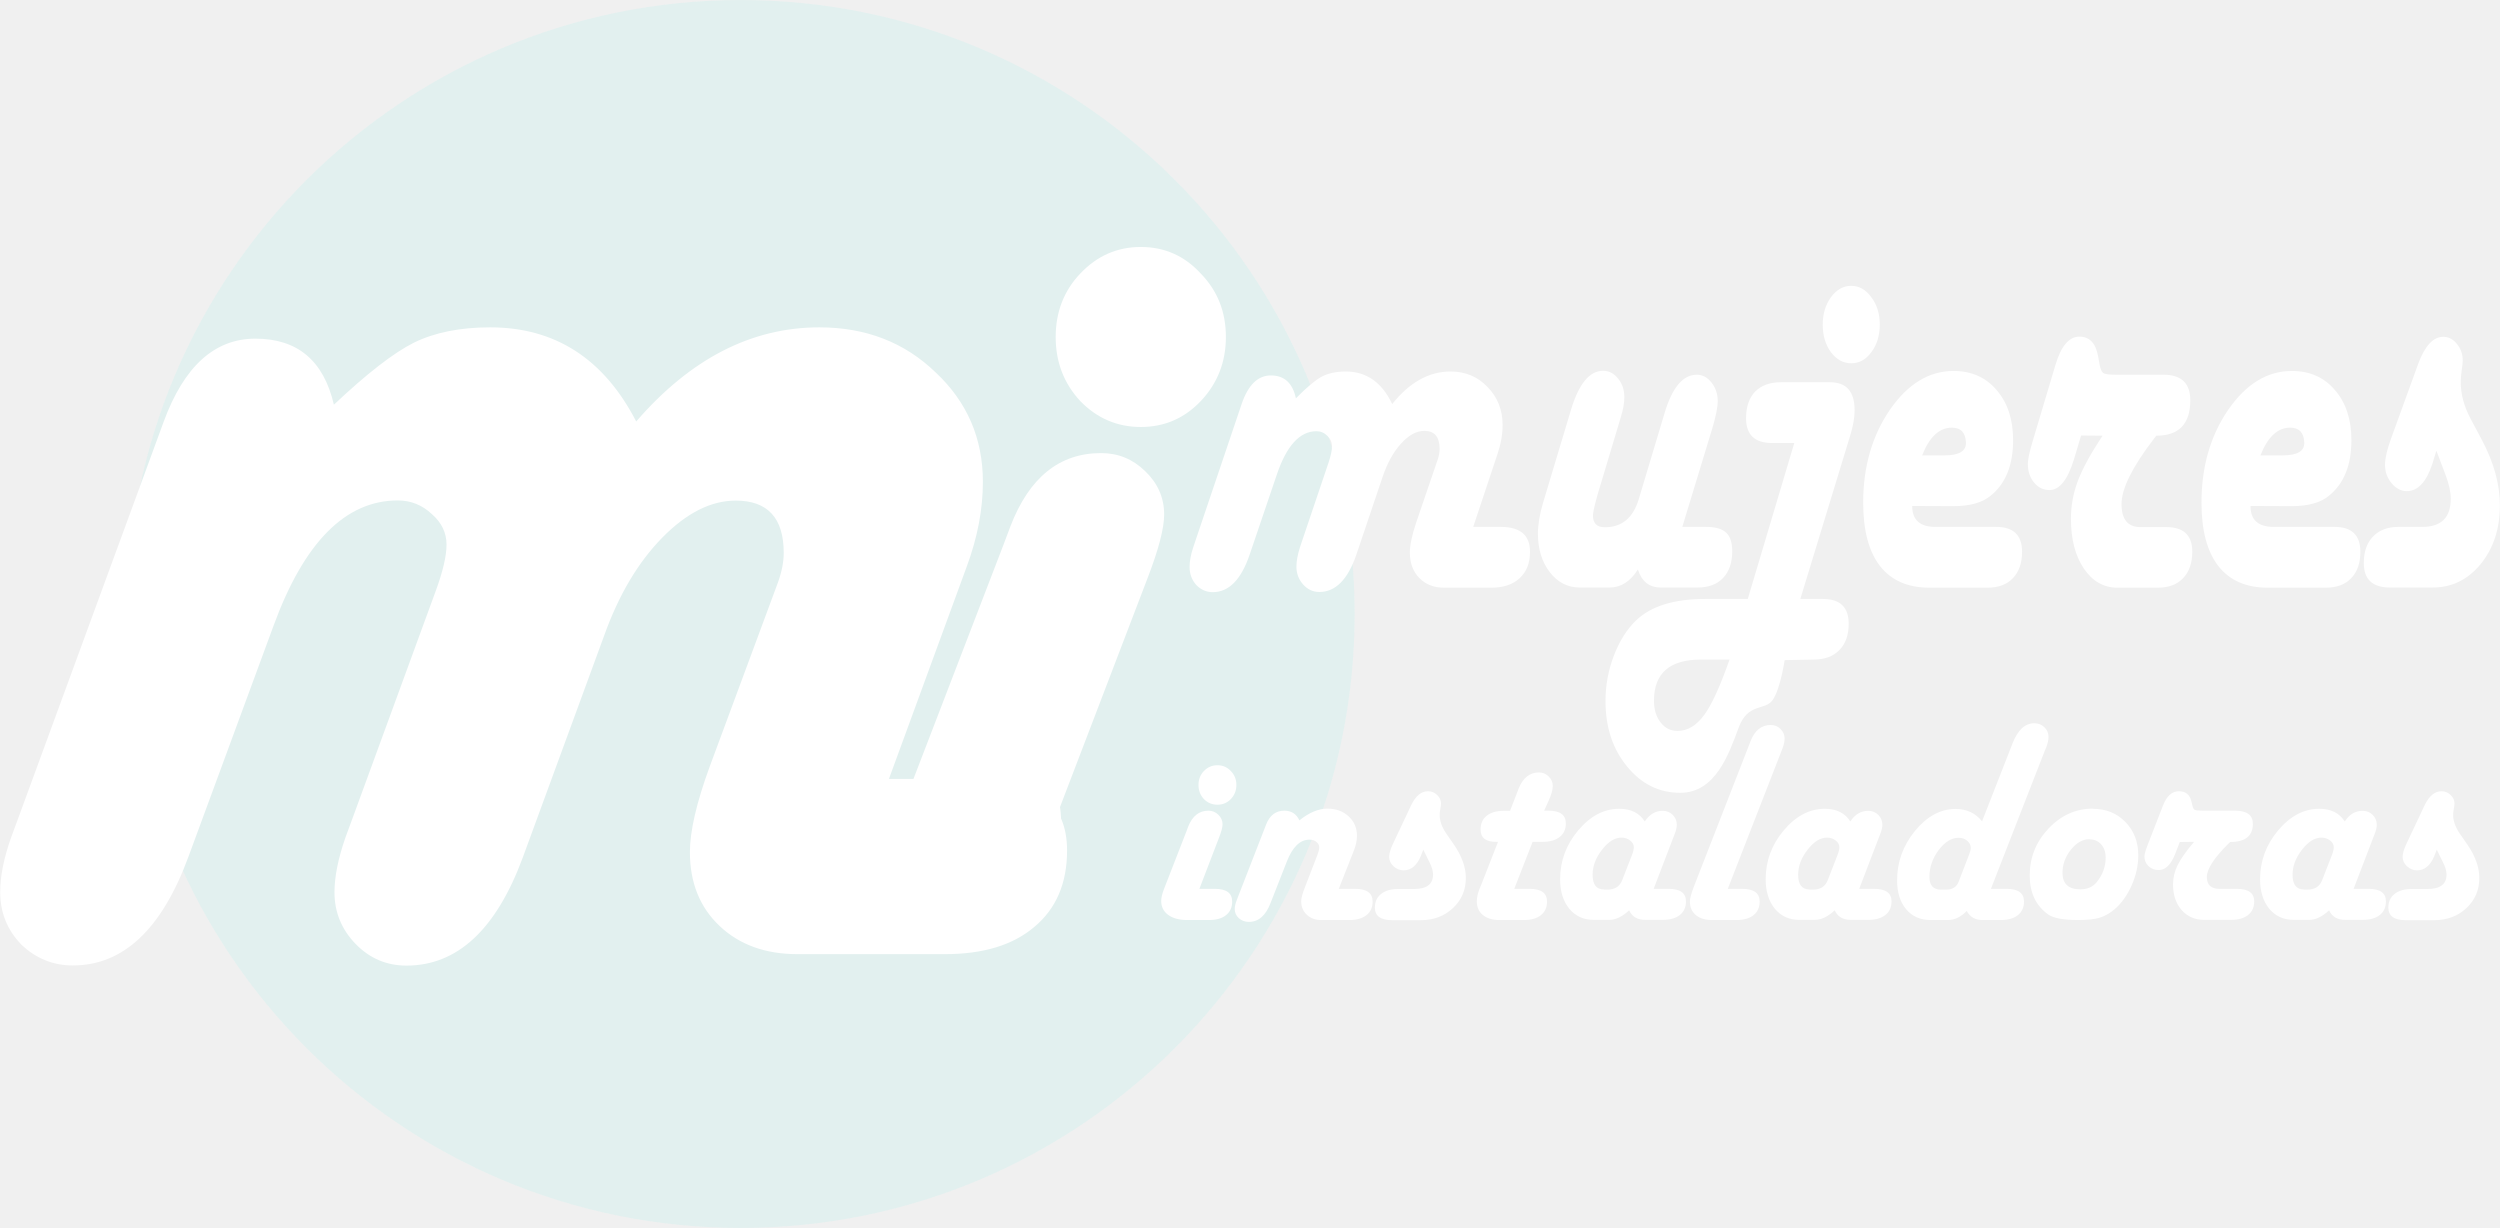
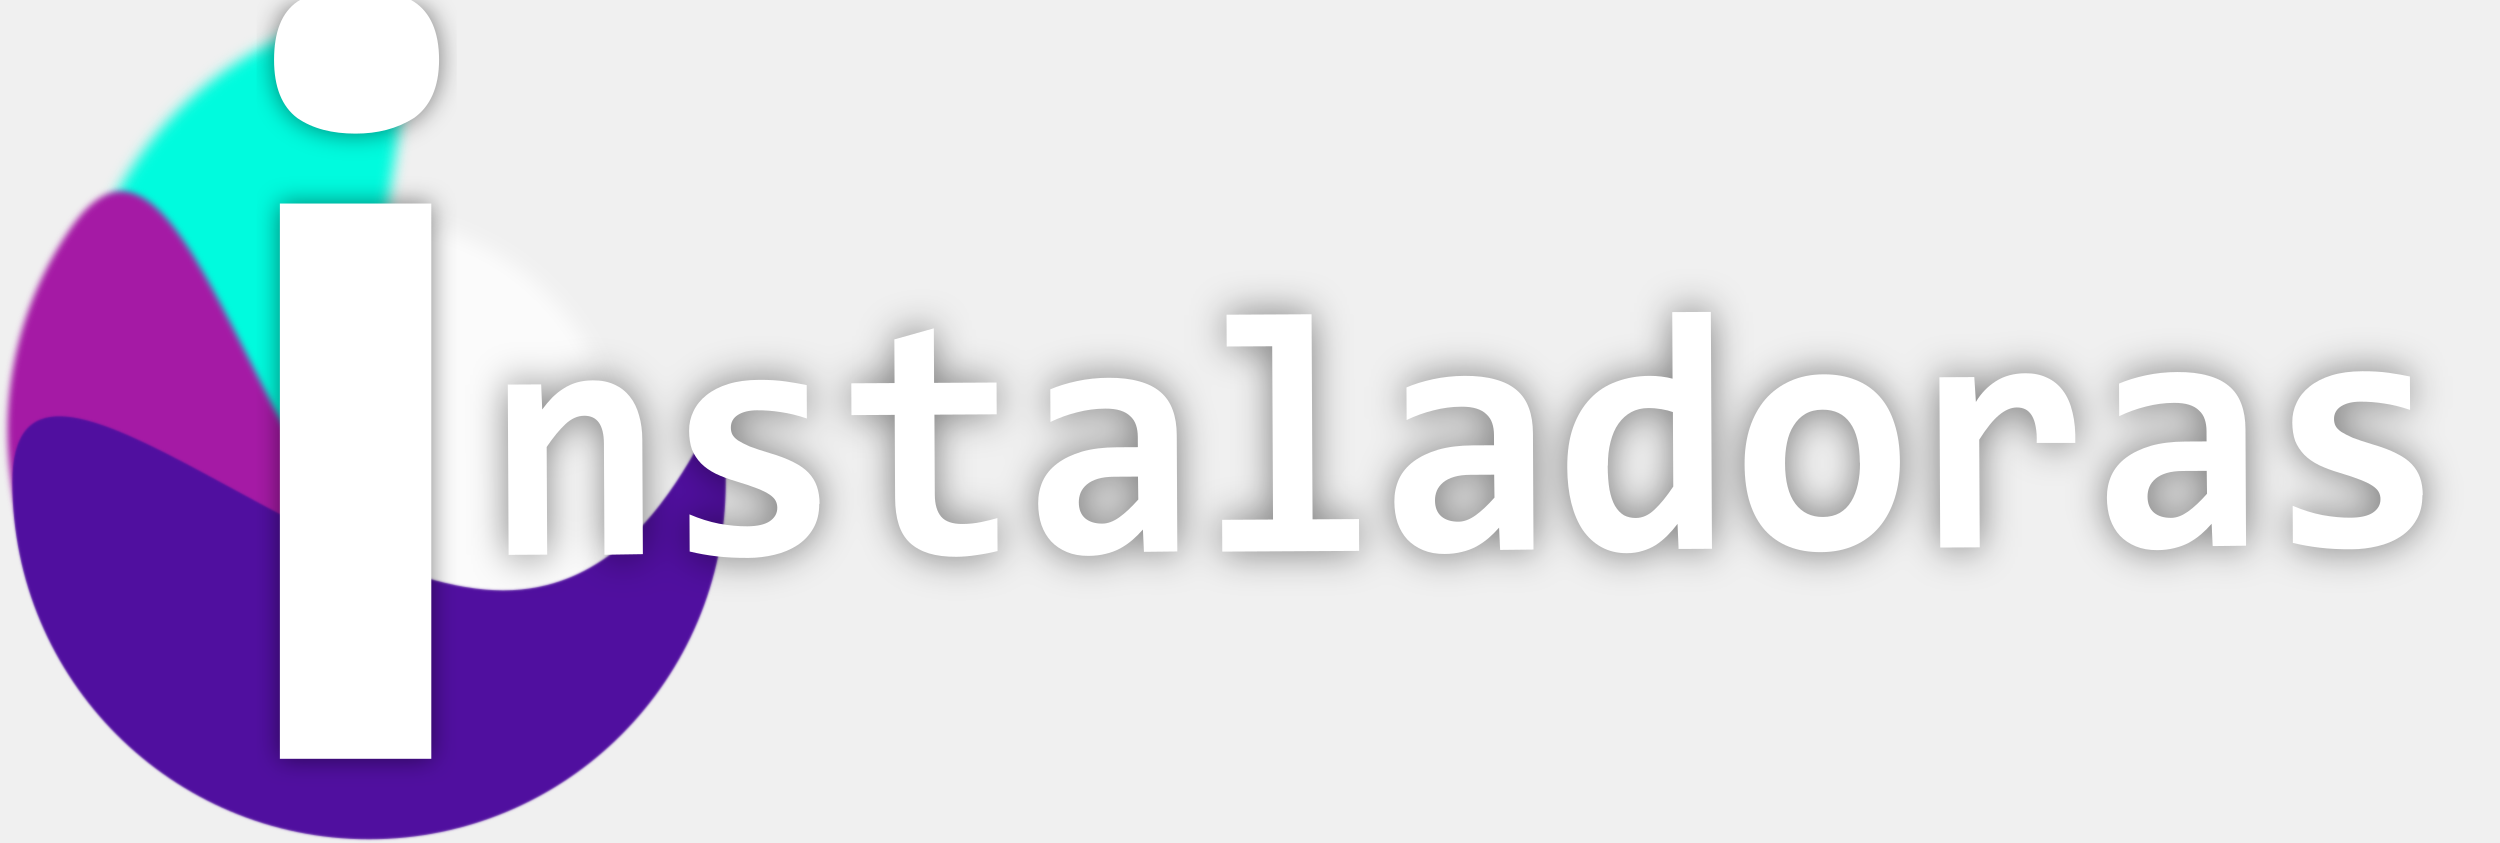
- <svg xmlns="http://www.w3.org/2000/svg" width="16.288mm" height="8mm" viewBox="0 0 16.288 8" version="1.1" id="svg5">
-   <defs id="defs2" />
-   <g id="layer1" transform="translate(-61.83922,-83.91878)">
-     <path style="fill:#65F9ED;fill-opacity:0.1;stroke-width:0.422;stroke-dasharray:1.687, 1.687" id="round" d="m 70.665,87.919 a 4,4 0 0 1 -4,4 4,4 0 0 1 -4,-3.999 4,4 0 0 1 3.999,-4.001 4,4 0 0 1 4.001,3.999" />
-     <g id="mi">
-       <g aria-label="m " transform="matrix(0.9506137,0,0,1.051952,-0.321994,0.1186294)" id="text790" style="font-weight:bold;font-size:10.203px;font-family:Bahnschrift;-inkscape-font-specification:'Bahnschrift Bold';fill:#ffffff;stroke-width:1.334;stroke-dasharray:5.334, 5.334">
-         <path d="m 71.483,84.486 h 0.593 q 0.628,0 0.628,0.443 0,0.304 -0.224,0.473 -0.219,0.169 -0.613,0.169 H 70.856 q -0.329,0 -0.533,-0.174 -0.204,-0.174 -0.204,-0.458 0,-0.194 0.135,-0.528 l 0.468,-1.141 q 0.04,-0.1 0.04,-0.184 0,-0.324 -0.329,-0.324 -0.254,0 -0.503,0.229 -0.249,0.229 -0.399,0.608 l -0.558,1.375 q -0.274,0.668 -0.797,0.668 -0.204,0 -0.349,-0.135 -0.144,-0.135 -0.144,-0.319 0,-0.144 0.075,-0.339 l 0.055,-0.135 0.563,-1.39 q 0.075,-0.184 0.075,-0.289 0,-0.11 -0.1,-0.189 -0.1,-0.085 -0.234,-0.085 -0.538,0 -0.852,0.777 l -0.583,1.43 q -0.274,0.673 -0.792,0.673 -0.204,0 -0.354,-0.13 -0.144,-0.135 -0.144,-0.324 0,-0.149 0.075,-0.339 l 0.055,-0.135 0.991,-2.441 q 0.209,-0.513 0.628,-0.513 0.433,0 0.538,0.409 0.339,-0.289 0.548,-0.384 0.214,-0.095 0.523,-0.095 0.668,0 1.001,0.583 0.558,-0.583 1.255,-0.583 0.478,0 0.797,0.279 0.324,0.274 0.324,0.678 0,0.254 -0.11,0.523 z" style="font-family:'Harlow Solid Italic';-inkscape-font-specification:'Harlow Solid Italic,  Bold'" id="path1859" />
+ <svg xmlns="http://www.w3.org/2000/svg" width="40.534mm" height="13.664mm" viewBox="0 0 40.534 13.664" version="1.1" id="svg5">
+   <defs id="defs2">
+     <filter style="color-interpolation-filters:sRGB" id="filter6526" x="-0.031" y="-0.024" width="1.063" height="1.047">
+       <feGaussianBlur stdDeviation="0.056" id="feGaussianBlur6528" />
+     </filter>
+     <filter style="color-interpolation-filters:sRGB" id="filter6530" x="-0.011" y="-0.013" width="1.022" height="1.026">
+       <feGaussianBlur stdDeviation="0.026" id="feGaussianBlur6532" />
+     </filter>
+     <filter style="color-interpolation-filters:sRGB" id="filter6534" x="-0.005" y="-0.008" width="1.009" height="1.016">
+       <feGaussianBlur stdDeviation="0.011" id="feGaussianBlur6536" />
+     </filter>
+     <filter style="color-interpolation-filters:sRGB" id="filter7067" x="-0.106" y="-0.041" width="1.213" height="1.083">
+       <feFlood flood-opacity="0.498" flood-color="rgb(0,0,0)" result="flood" id="feFlood7057" />
+       <feComposite in="flood" in2="SourceGraphic" operator="in" result="composite1" id="feComposite7059" />
+       <feGaussianBlur in="composite1" stdDeviation="0.1" result="blur" id="feGaussianBlur7061" />
+       <feOffset dx="0" dy="0" result="offset" id="feOffset7063" />
+       <feComposite in="SourceGraphic" in2="offset" operator="over" result="composite2" id="feComposite7065" />
+     </filter>
+     <filter style="color-interpolation-filters:sRGB" id="filter7432" x="-0.048" y="-0.048" width="1.096" height="1.096">
+       <feGaussianBlur stdDeviation="0.08" id="feGaussianBlur7434" />
+     </filter>
+     <filter style="color-interpolation-filters:sRGB" id="filter7775" x="-0.023" y="-0.197" width="1.047" height="1.394">
+       <feFlood flood-opacity="0.498" flood-color="rgb(0,0,0)" result="flood" id="feFlood7765" />
+       <feComposite in="flood" in2="SourceGraphic" operator="in" result="composite1" id="feComposite7767" />
+       <feGaussianBlur in="composite1" stdDeviation="0.1" result="blur" id="feGaussianBlur7769" />
+       <feOffset dx="0" dy="0" result="offset" id="feOffset7771" />
+       <feComposite in="SourceGraphic" in2="offset" operator="over" result="composite2" id="feComposite7773" />
+     </filter>
+   </defs>
+   <g id="layer1" transform="translate(-56.9459,-77.66048)">
+     <text xml:space="preserve" style="font-style:normal;font-variant:normal;font-weight:bold;font-stretch:normal;font-size:3.175px;font-family:'Book Antiqua';-inkscape-font-specification:'Book Antiqua Bold';fill:#e6e6e6;fill-opacity:0.3;stroke-width:0.415;stroke-dasharray:1.66, 1.66" x="71.182" y="86.652" id="text1649">
+       <tspan id="tspan1647" style="font-style:normal;font-variant:normal;font-weight:bold;font-stretch:normal;font-family:'Book Antiqua';-inkscape-font-specification:'Book Antiqua Bold';stroke-width:0.415" x="71.182" y="86.652" />
+     </text>
+     <g id="egg_and_i" transform="matrix(2.014557,0,0,2.014557,-69.76944,-92.65359)">
+       <g id="g7440">
+         <g id="cotton_egg" transform="translate(1.386149,0.3408564)">
+           <circle style="fill:#ffffff;fill-opacity:0.764;stroke:none;stroke-width:0.292;stroke-dasharray:none;stroke-dashoffset:0;stroke-opacity:1;filter:url(#filter7432)" id="cotton" cx="64.493" cy="87.965" r="2" />
+           <path id="bowl_3" style="fill:#00fbde;fill-opacity:1;stroke:none;stroke-width:0.258;filter:url(#filter6526)" d="m 65.896,89.836 c -1.504,0.503 -3.13,-0.308 -3.634,-1.812 -0.503,-1.504 0.308,-3.13 1.812,-3.634 1.504,-0.503 -0.072,2.519 0.431,4.022 0.503,1.504 2.894,0.92 1.391,1.423 z" />
+           <path id="bowl_2" style="fill:#a51aa5;fill-opacity:1;stroke:none;stroke-width:0.258;filter:url(#filter6530)" d="m 66.811,89.295 c -0.899,1.306 -2.687,1.636 -3.993,0.736 -1.306,-0.899 -1.636,-2.687 -0.736,-3.993 0.899,-1.306 1.457,2.056 2.763,2.955 1.306,0.899 2.866,-1.005 1.967,0.301 z" />
+           <path id="bowl_1" style="fill:#500f9f;fill-opacity:1;stroke:none;stroke-width:0.258;stroke-opacity:1;filter:url(#filter6534)" d="m 67.355,88.085 c 0,1.586 -1.285,2.871 -2.871,2.871 -1.586,0 -2.871,-1.285 -2.871,-2.871 0,-1.586 2.366,0.867 3.951,0.867 1.586,0 1.791,-2.453 1.791,-0.867 z" />
+         </g>
      </g>
-       <g aria-label="i" transform="matrix(0.9037517,0,0,1.089997,9.721224,-14.63303)" id="text1004" style="font-weight:bold;font-size:7.918px;font-family:'Harlow Solid Italic';-inkscape-font-specification:'Harlow Solid Italic,  Bold';fill:#ffffff;stroke-width:1.035;stroke-dasharray:4.14, 4.14">
-         <path d="m 65.31,95.239 c 0,0 0.08,0.349 -0.269,0.551 -0.214,0.124 -0.488,0.184 -0.737,0.152 -0.147,-0.093 -0.221,-0.219 -0.221,-0.379 0,-0.085 0.031,-0.193 0.093,-0.325 l 0.728,-1.57 0.049,-0.108 c 0.135,-0.291 0.353,-0.437 0.653,-0.437 0.124,0 0.229,0.036 0.318,0.108 0.091,0.072 0.137,0.159 0.137,0.259 0,0.082 -0.04,0.209 -0.119,0.379 z m 0.583,-3.348 c 0.171,0 0.315,0.053 0.432,0.159 0.121,0.103 0.181,0.229 0.181,0.379 0,0.149 -0.06,0.277 -0.181,0.383 -0.118,0.103 -0.262,0.155 -0.432,0.155 -0.171,0 -0.316,-0.052 -0.437,-0.155 -0.118,-0.106 -0.177,-0.233 -0.177,-0.383 0,-0.149 0.059,-0.276 0.177,-0.379 0.121,-0.106 0.266,-0.159 0.437,-0.159 z" id="path1803" style="stroke-width:1.106" />
-       </g>
+       <text xml:space="preserve" style="font-style:normal;font-variant:normal;font-weight:bold;font-stretch:normal;font-size:8.181px;font-family:'Book Antiqua';-inkscape-font-specification:'Book Antiqua Bold';fill:#ffffff;fill-opacity:1;stroke-width:1.069;stroke-dasharray:4.277,4.277;filter:url(#filter7067);stroke-dashoffset:0" x="64.512" y="90.647" id="text1653-9">
+         <tspan id="tspan1651-4" style="fill:#ffffff;fill-opacity:1;stroke-width:1.069;stroke-dasharray:4.277,4.277;stroke-dashoffset:0" x="64.512" y="90.647">i</tspan>
+       </text>
    </g>
-     <g id="textual">
-       <g aria-label="mujeres " transform="matrix(0.8583203,0,0,1.165066,-0.6956686,-0.3324151)" id="mujeres" style="font-weight:bold;font-size:3.187px;font-family:Bahnschrift;-inkscape-font-specification:'Bahnschrift Bold';fill:#ffffff;stroke-width:0.417;stroke-dasharray:1.666, 1.666">
-         <path d="m 84.04,75.261 h 0.209 q 0.222,0 0.222,0.139 0,0.095 -0.079,0.148 -0.077,0.053 -0.216,0.053 h -0.357 q -0.116,0 -0.188,-0.054 -0.072,-0.054 -0.072,-0.143 0,-0.061 0.047,-0.165 l 0.165,-0.356 q 0.014,-0.031 0.014,-0.058 0,-0.101 -0.116,-0.101 -0.09,0 -0.178,0.072 -0.088,0.072 -0.141,0.19 l -0.197,0.43 q -0.097,0.209 -0.281,0.209 -0.072,0 -0.123,-0.042 -0.051,-0.042 -0.051,-0.1 0,-0.045 0.026,-0.106 l 0.019,-0.042 0.199,-0.434 q 0.026,-0.058 0.026,-0.09 0,-0.034 -0.035,-0.059 -0.035,-0.026 -0.083,-0.026 -0.19,0 -0.301,0.243 l -0.206,0.447 q -0.097,0.21 -0.28,0.21 -0.072,0 -0.125,-0.04 -0.051,-0.042 -0.051,-0.101 0,-0.047 0.026,-0.106 l 0.019,-0.042 0.35,-0.763 q 0.074,-0.16 0.222,-0.16 0.153,0 0.19,0.128 0.12,-0.09 0.193,-0.12 0.076,-0.03 0.185,-0.03 0.236,0 0.353,0.182 0.197,-0.182 0.443,-0.182 0.169,0 0.281,0.087 0.114,0.086 0.114,0.212 0,0.079 -0.039,0.163 z" style="font-family:'Harlow Solid Italic';-inkscape-font-specification:'Harlow Solid Italic,  Bold';fill:#ffffff;stroke-width:0.443" id="path1763" />
-         <path d="m 85.627,75.261 h 0.181 q 0.107,0 0.153,0.033 0.045,0.031 0.045,0.104 0,0.095 -0.07,0.149 -0.068,0.053 -0.193,0.053 h -0.279 q -0.131,0 -0.174,-0.101 -0.086,0.101 -0.215,0.101 h -0.227 q -0.137,0 -0.227,-0.086 -0.09,-0.086 -0.09,-0.216 0,-0.075 0.04,-0.174 l 0.212,-0.52 q 0.089,-0.216 0.243,-0.216 0.067,0 0.114,0.044 0.047,0.042 0.047,0.104 0,0.047 -0.025,0.107 l -0.017,0.042 -0.163,0.4 -0.017,0.047 q -0.014,0.04 -0.016,0.061 -0.003,0.07 0.09,0.07 0.193,0 0.257,-0.156 l 0.195,-0.479 q 0.087,-0.218 0.246,-0.218 0.065,0 0.112,0.044 0.047,0.044 0.047,0.104 0,0.048 -0.04,0.149 z" style="font-family:'Harlow Solid Italic';-inkscape-font-specification:'Harlow Solid Italic,  Bold'" id="path1765" />
-         <path d="m 86.523,75.664 h 0.171 c 0.131,0 0.196,0.046 0.196,0.139 0,0.062 -0.023,0.111 -0.07,0.146 -0.046,0.036 -0.11,0.053 -0.193,0.054 l -0.223,0.003 c 0,0 -0.032,0.161 -0.091,0.223 -0.059,0.062 -0.188,0.013 -0.259,0.156 -0.072,0.143 -0.174,0.363 -0.442,0.363 -0.161,0 -0.296,-0.049 -0.405,-0.148 -0.109,-0.098 -0.163,-0.219 -0.163,-0.366 0,-0.086 0.021,-0.171 0.064,-0.254 0.043,-0.082 0.099,-0.147 0.168,-0.196 0.113,-0.08 0.288,-0.12 0.524,-0.12 h 0.324 l 0.353,-0.872 h -0.168 c -0.132,0 -0.198,-0.046 -0.198,-0.139 0,-0.063 0.023,-0.113 0.068,-0.148 0.047,-0.035 0.112,-0.053 0.196,-0.053 h 0.372 c 0.126,0 0.188,0.052 0.188,0.157 0,0.04 -0.011,0.087 -0.033,0.14 z m -0.537,0.339 h -0.218 c -0.238,0 -0.356,0.077 -0.356,0.23 0,0.05 0.017,0.09 0.05,0.121 0.033,0.032 0.076,0.048 0.129,0.048 0.076,0 0.143,-0.03 0.202,-0.089 0.058,-0.058 0.122,-0.162 0.193,-0.311 z m 0.923,-2.09 c 0.06,0 0.111,0.021 0.153,0.064 0.043,0.042 0.064,0.092 0.064,0.153 0,0.06 -0.021,0.112 -0.064,0.154 -0.042,0.042 -0.092,0.062 -0.153,0.062 -0.06,0 -0.112,-0.021 -0.154,-0.062 -0.042,-0.043 -0.062,-0.094 -0.062,-0.154 0,-0.06 0.021,-0.111 0.062,-0.153 0.043,-0.043 0.094,-0.064 0.154,-0.064 z" style="font-family:'Harlow Solid Italic';-inkscape-font-specification:'Harlow Solid Italic,  Bold'" id="path1767" />
-         <path d="m 87.372,75.144 q 0,0.117 0.176,0.117 h 0.462 q 0.196,0 0.196,0.139 0,0.095 -0.07,0.148 -0.068,0.053 -0.193,0.053 h -0.44 q -0.246,0 -0.375,-0.121 -0.128,-0.121 -0.128,-0.355 0,-0.3 0.202,-0.518 0.204,-0.218 0.484,-0.218 0.204,0 0.327,0.107 0.125,0.106 0.125,0.28 0,0.21 -0.171,0.311 -0.095,0.058 -0.283,0.058 z m 0.075,-0.283 h 0.171 q 0.167,0 0.162,-0.073 -0.005,-0.082 -0.107,-0.082 -0.143,0 -0.226,0.156 z" style="font-family:'Harlow Solid Italic';-inkscape-font-specification:'Harlow Solid Italic,  Bold'" id="path1769" />
-         <path d="m 88.654,74.75 -0.053,0.131 q -0.072,0.174 -0.187,0.174 -0.07,0 -0.117,-0.042 -0.047,-0.042 -0.047,-0.104 0,-0.036 0.034,-0.121 l 0.176,-0.434 q 0.064,-0.157 0.181,-0.157 0.115,0 0.142,0.109 l 0.012,0.048 q 0.009,0.037 0.028,0.047 0.019,0.009 0.092,0.009 h 0.364 q 0.204,0 0.204,0.143 0,0.198 -0.258,0.198 l -0.017,0.016 q -0.247,0.237 -0.247,0.366 0,0.129 0.143,0.129 h 0.196 q 0.198,0 0.198,0.137 0,0.096 -0.07,0.149 -0.068,0.053 -0.193,0.053 h -0.305 q -0.156,0 -0.255,-0.107 -0.098,-0.107 -0.098,-0.279 0,-0.109 0.053,-0.212 0.053,-0.103 0.187,-0.252 z" style="font-family:'Harlow Solid Italic';-inkscape-font-specification:'Harlow Solid Italic,  Bold'" id="path1771" />
-         <path d="m 89.94,75.144 q 0,0.117 0.176,0.117 h 0.462 q 0.196,0 0.196,0.139 0,0.095 -0.07,0.148 -0.068,0.053 -0.193,0.053 h -0.44 q -0.246,0 -0.375,-0.121 -0.128,-0.121 -0.128,-0.355 0,-0.3 0.202,-0.518 0.204,-0.218 0.484,-0.218 0.204,0 0.327,0.107 0.125,0.106 0.125,0.28 0,0.21 -0.171,0.311 -0.095,0.058 -0.283,0.058 z m 0.075,-0.283 h 0.171 q 0.167,0 0.162,-0.073 -0.005,-0.082 -0.107,-0.082 -0.143,0 -0.226,0.156 z" style="font-family:'Harlow Solid Italic';-inkscape-font-specification:'Harlow Solid Italic,  Bold'" id="path1773" />
-         <path d="m 91.351,74.835 -0.03,0.072 q -0.068,0.154 -0.195,0.154 -0.064,0 -0.115,-0.044 -0.05,-0.045 -0.05,-0.103 0,-0.054 0.045,-0.145 l 0.207,-0.42 q 0.076,-0.151 0.19,-0.151 0.061,0 0.104,0.04 0.044,0.039 0.044,0.093 0,0.014 -0.009,0.061 -0.006,0.034 -0.006,0.061 0,0.098 0.073,0.201 l 0.089,0.123 q 0.135,0.188 0.135,0.364 0,0.196 -0.146,0.328 -0.146,0.131 -0.364,0.131 h -0.325 q -0.198,0 -0.198,-0.137 0,-0.095 0.07,-0.148 0.07,-0.054 0.193,-0.054 h 0.181 q 0.216,0 0.216,-0.157 0,-0.058 -0.04,-0.135 z" style="font-family:'Harlow Solid Italic';-inkscape-font-specification:'Harlow Solid Italic,  Bold'" id="path1775" />
-       </g>
-       <g aria-label="instaladoras" transform="matrix(0.9796691,0,0,1.020753,-0.9238174,-0.4706692)" id="text1761" style="font-weight:bold;font-size:1.866px;font-family:'Harlow Solid Italic';-inkscape-font-specification:'Harlow Solid Italic,  Bold';fill:#ffffff;stroke-width:0.244;stroke-dasharray:0.976, 0.976">
-         <path d="m 72.042,88.347 h 0.103 q 0.115,0 0.115,0.081 0,0.056 -0.041,0.087 -0.04,0.031 -0.113,0.031 h -0.145 q -0.08,0 -0.127,-0.033 -0.046,-0.033 -0.046,-0.089 0,-0.03 0.019,-0.077 l 0.15,-0.37 0.01,-0.026 q 0.042,-0.103 0.135,-0.103 0.038,0 0.066,0.026 0.028,0.026 0.028,0.061 0,0.029 -0.025,0.089 z m 0.12,-0.789 q 0.053,0 0.089,0.037 0.037,0.036 0.037,0.089 0,0.053 -0.037,0.09 -0.036,0.036 -0.089,0.036 -0.053,0 -0.09,-0.036 -0.036,-0.037 -0.036,-0.09 0,-0.053 0.036,-0.089 0.037,-0.037 0.09,-0.037 z" id="path1778" />
-         <path d="m 72.969,88.347 h 0.109 q 0.116,0 0.116,0.081 0,0.056 -0.041,0.087 -0.041,0.031 -0.113,0.031 h -0.19 q -0.056,0 -0.094,-0.034 -0.037,-0.034 -0.037,-0.085 0,-0.031 0.026,-0.093 l 0.08,-0.199 q 0.013,-0.031 0.014,-0.05 9.11e-4,-0.022 -0.018,-0.037 -0.018,-0.015 -0.047,-0.015 -0.094,0 -0.151,0.141 l -0.108,0.264 q -0.048,0.12 -0.144,0.12 -0.039,0 -0.067,-0.024 -0.027,-0.024 -0.027,-0.058 0,-0.026 0.015,-0.061 l 0.01,-0.025 0.184,-0.454 q 0.036,-0.088 0.121,-0.088 0.07,0 0.1,0.062 0.097,-0.075 0.186,-0.075 0.086,0 0.141,0.049 0.056,0.049 0.056,0.125 0,0.042 -0.02,0.092 z" id="path1780" />
-         <path d="m 73.531,88.097 -0.017,0.042 q -0.04,0.09 -0.114,0.09 -0.037,0 -0.067,-0.026 -0.029,-0.026 -0.029,-0.06 0,-0.032 0.026,-0.085 l 0.121,-0.246 q 0.045,-0.088 0.111,-0.088 0.036,0 0.061,0.024 0.026,0.023 0.026,0.055 0,0.008 -0.005,0.036 -0.004,0.02 -0.004,0.036 0,0.057 0.043,0.118 l 0.052,0.072 q 0.079,0.11 0.079,0.213 0,0.115 -0.086,0.192 -0.086,0.077 -0.213,0.077 h -0.19 q -0.116,0 -0.116,-0.08 0,-0.056 0.041,-0.087 0.041,-0.032 0.113,-0.032 h 0.106 q 0.127,0 0.127,-0.092 0,-0.034 -0.024,-0.079 z" id="path1782" />
-         <path d="m 74.335,87.848 h 0.028 q 0.116,0 0.116,0.081 0,0.056 -0.041,0.087 -0.041,0.031 -0.113,0.031 h -0.067 l -0.122,0.3 h 0.102 q 0.116,0 0.116,0.081 0,0.056 -0.041,0.087 -0.04,0.031 -0.113,0.031 H 74.037 q -0.069,0 -0.11,-0.032 -0.04,-0.032 -0.04,-0.087 0,-0.034 0.016,-0.075 l 0.017,-0.04 0.108,-0.265 h -0.014 q -0.102,0 -0.102,-0.079 0,-0.056 0.04,-0.087 0.041,-0.032 0.114,-0.032 h 0.042 l 0.048,-0.119 0.01,-0.025 q 0.043,-0.101 0.135,-0.101 0.037,0 0.064,0.026 0.027,0.025 0.027,0.06 0,0.035 -0.024,0.087 z" id="path1784" />
-         <path d="m 75.063,88.347 h 0.1 q 0.115,0 0.115,0.08 0,0.056 -0.041,0.087 -0.041,0.031 -0.113,0.031 h -0.117 q -0.078,0 -0.107,-0.061 -0.068,0.061 -0.132,0.061 h -0.104 q -0.1,0 -0.162,-0.071 -0.061,-0.072 -0.061,-0.188 0,-0.175 0.12,-0.312 0.121,-0.138 0.273,-0.138 0.117,0 0.17,0.081 0.046,-0.068 0.119,-0.068 0.04,0 0.067,0.026 0.027,0.026 0.027,0.063 0,0.026 -0.015,0.061 l -0.01,0.025 z m -0.331,0.005 h 0.023 q 0.075,0 0.099,-0.061 l 0.064,-0.158 q 0.013,-0.031 0.013,-0.052 0,-0.025 -0.025,-0.043 -0.024,-0.018 -0.057,-0.018 -0.067,0 -0.129,0.077 -0.063,0.077 -0.063,0.16 0,0.094 0.076,0.094 z" id="path1786" />
-         <path d="m 75.556,88.347 h 0.096 q 0.116,0 0.116,0.081 0,0.056 -0.041,0.087 -0.04,0.031 -0.113,0.031 H 75.45 q -0.067,0 -0.107,-0.032 -0.039,-0.032 -0.039,-0.086 0,-0.028 0.026,-0.094 l 0.368,-0.906 0.01,-0.025 q 0.042,-0.102 0.134,-0.102 0.038,0 0.065,0.026 0.027,0.026 0.027,0.061 0,0.027 -0.014,0.062 l -0.01,0.025 z" id="path1788" />
-         <path d="m 76.43,88.347 h 0.1 q 0.115,0 0.115,0.08 0,0.056 -0.041,0.087 -0.041,0.031 -0.113,0.031 h -0.117 q -0.078,0 -0.107,-0.061 -0.068,0.061 -0.132,0.061 h -0.104 q -0.1,0 -0.162,-0.071 -0.061,-0.072 -0.061,-0.188 0,-0.175 0.12,-0.312 0.121,-0.138 0.273,-0.138 0.117,0 0.17,0.081 0.046,-0.068 0.119,-0.068 0.04,0 0.067,0.026 0.027,0.026 0.027,0.063 0,0.026 -0.015,0.061 l -0.01,0.025 z m -0.331,0.005 h 0.023 q 0.075,0 0.099,-0.061 l 0.064,-0.158 q 0.013,-0.031 0.013,-0.052 0,-0.025 -0.025,-0.043 -0.024,-0.018 -0.057,-0.018 -0.067,0 -0.129,0.077 -0.063,0.077 -0.063,0.16 0,0.094 0.076,0.094 z" id="path1790" />
-         <path d="m 77.306,88.347 h 0.104 q 0.116,0 0.116,0.081 0,0.056 -0.041,0.087 -0.041,0.031 -0.113,0.031 h -0.123 q -0.071,0 -0.104,-0.058 -0.058,0.058 -0.125,0.058 H 76.904 q -0.101,0 -0.162,-0.069 -0.06,-0.069 -0.06,-0.184 0,-0.176 0.119,-0.316 0.12,-0.14 0.27,-0.14 0.11,0 0.176,0.079 l 0.203,-0.498 q 0.052,-0.128 0.145,-0.128 0.039,0 0.067,0.026 0.027,0.025 0.027,0.061 0,0.028 -0.014,0.064 l -0.011,0.025 z m -0.333,0.005 h 0.035 q 0.063,0 0.083,-0.05 l 0.068,-0.169 q 0.013,-0.031 0.013,-0.047 0,-0.027 -0.024,-0.046 -0.023,-0.019 -0.057,-0.019 -0.071,0 -0.133,0.079 -0.061,0.079 -0.061,0.171 0,0.081 0.077,0.081 z" id="path1792" />
-         <path d="m 77.983,87.836 q 0.132,0 0.217,0.084 0.086,0.084 0.086,0.213 0,0.097 -0.045,0.194 -0.045,0.096 -0.116,0.153 -0.047,0.037 -0.098,0.052 -0.05,0.014 -0.141,0.014 -0.148,0 -0.2,-0.036 -0.122,-0.084 -0.122,-0.248 0,-0.173 0.125,-0.3 0.125,-0.127 0.295,-0.127 z m -0.022,0.194 q -0.067,0 -0.123,0.067 -0.056,0.067 -0.056,0.147 0,0.106 0.118,0.106 0.069,0 0.107,-0.043 0.062,-0.07 0.062,-0.16 0,-0.052 -0.03,-0.084 -0.03,-0.032 -0.078,-0.032 z" id="path1794" />
-         <path d="m 78.562,88.048 -0.031,0.077 q -0.042,0.102 -0.109,0.102 -0.041,0 -0.068,-0.025 -0.027,-0.025 -0.027,-0.061 0,-0.021 0.02,-0.071 l 0.103,-0.254 q 0.037,-0.092 0.106,-0.092 0.067,0 0.083,0.064 l 0.007,0.028 q 0.005,0.022 0.016,0.027 0.011,0.005 0.054,0.005 h 0.213 q 0.119,0 0.119,0.084 0,0.116 -0.151,0.116 l -0.01,0.009 q -0.145,0.138 -0.145,0.214 0,0.076 0.084,0.076 h 0.115 q 0.116,0 0.116,0.08 0,0.056 -0.041,0.087 -0.04,0.031 -0.113,0.031 H 78.723 q -0.091,0 -0.149,-0.063 -0.057,-0.063 -0.057,-0.163 0,-0.064 0.031,-0.124 0.031,-0.06 0.109,-0.148 z" id="path1796" />
-         <path d="m 79.718,88.347 h 0.1 q 0.115,0 0.115,0.08 0,0.056 -0.041,0.087 -0.041,0.031 -0.113,0.031 h -0.117 q -0.078,0 -0.107,-0.061 -0.068,0.061 -0.132,0.061 h -0.104 q -0.1,0 -0.162,-0.071 -0.061,-0.072 -0.061,-0.188 0,-0.175 0.12,-0.312 0.121,-0.138 0.273,-0.138 0.117,0 0.17,0.081 0.046,-0.068 0.119,-0.068 0.04,0 0.067,0.026 0.027,0.026 0.027,0.063 0,0.026 -0.015,0.061 l -0.01,0.025 z m -0.331,0.005 h 0.023 q 0.075,0 0.099,-0.061 l 0.064,-0.158 q 0.013,-0.031 0.013,-0.052 0,-0.025 -0.025,-0.043 -0.024,-0.018 -0.057,-0.018 -0.067,0 -0.129,0.077 -0.063,0.077 -0.063,0.16 0,0.094 0.076,0.094 z" id="path1798" />
-         <path d="m 80.271,88.097 -0.017,0.042 q -0.04,0.09 -0.114,0.09 -0.037,0 -0.067,-0.026 -0.029,-0.026 -0.029,-0.06 0,-0.032 0.026,-0.085 l 0.121,-0.246 q 0.045,-0.088 0.111,-0.088 0.036,0 0.061,0.024 0.026,0.023 0.026,0.055 0,0.008 -0.005,0.036 -0.004,0.02 -0.004,0.036 0,0.057 0.043,0.118 l 0.052,0.072 q 0.079,0.11 0.079,0.213 0,0.115 -0.086,0.192 -0.086,0.077 -0.213,0.077 h -0.19 q -0.116,0 -0.116,-0.08 0,-0.056 0.041,-0.087 0.041,-0.032 0.113,-0.032 h 0.106 q 0.127,0 0.127,-0.092 0,-0.034 -0.024,-0.079 z" id="path1800" />
-       </g>
+     <g aria-label="nstaladoras" transform="matrix(3.023549,-0.01626392,0.01535083,3.203391,-142.1408,-190.299)" id="nstaladoras" style="font-weight:bold;font-size:1.737px;font-family:'Book Antiqua';-inkscape-font-specification:'Book Antiqua Bold';fill:#ffffff;fill-opacity:1;stroke-width:0.227;stroke-dasharray:0.908, 0.908;filter:url(#filter7775)">
+       <path d="m 68.646,86.805 v -0.562 q 0,-0.142 -0.105,-0.142 -0.053,0 -0.101,0.042 -0.048,0.042 -0.101,0.115 v 0.545 h -0.207 v -0.862 h 0.179 l 0.005,0.127 q 0.026,-0.033 0.054,-0.06 0.029,-0.027 0.062,-0.046 0.033,-0.02 0.071,-0.03 0.038,-0.01 0.086,-0.01 0.066,0 0.115,0.022 0.049,0.021 0.082,0.061 0.033,0.039 0.049,0.095 0.017,0.055 0.017,0.124 v 0.579 z" style="font-family:Consolas;-inkscape-font-specification:'Consolas Bold';fill:#ffffff;fill-opacity:1" id="path7554" />
+       <path d="m 69.799,86.552 q 0,0.074 -0.033,0.126 -0.032,0.052 -0.087,0.085 -0.053,0.032 -0.122,0.047 -0.068,0.015 -0.139,0.015 -0.095,0 -0.171,-0.009 -0.076,-0.009 -0.144,-0.025 V 86.603 q 0.08,0.033 0.159,0.048 0.08,0.014 0.15,0.014 0.081,0 0.121,-0.025 0.041,-0.026 0.041,-0.068 0,-0.02 -0.009,-0.036 -0.009,-0.016 -0.032,-0.031 -0.023,-0.015 -0.065,-0.031 -0.042,-0.016 -0.111,-0.036 -0.064,-0.018 -0.112,-0.04 -0.048,-0.023 -0.079,-0.053 -0.031,-0.031 -0.048,-0.07 -0.015,-0.041 -0.015,-0.095 0,-0.053 0.024,-0.099 0.024,-0.047 0.07,-0.081 0.048,-0.036 0.118,-0.056 0.07,-0.02 0.165,-0.02 0.081,0 0.144,0.009 0.063,0.009 0.111,0.019 v 0.169 q -0.074,-0.024 -0.139,-0.033 -0.064,-0.01 -0.128,-0.01 -0.064,0 -0.103,0.023 -0.038,0.023 -0.038,0.064 0,0.02 0.008,0.035 0.008,0.015 0.03,0.03 0.023,0.014 0.063,0.031 0.041,0.015 0.107,0.034 0.075,0.021 0.126,0.046 0.051,0.024 0.081,0.054 0.031,0.031 0.045,0.07 0.014,0.039 0.014,0.089 z" style="font-family:Consolas;-inkscape-font-specification:'Consolas Bold';fill:#ffffff;fill-opacity:1" id="path7556" />
+       <path d="m 70.754,86.797 q -0.056,0.013 -0.113,0.02 -0.057,0.008 -0.108,0.008 -0.085,0 -0.147,-0.018 -0.061,-0.018 -0.102,-0.054 -0.04,-0.036 -0.059,-0.092 -0.019,-0.057 -0.019,-0.135 v -0.421 h -0.232 v -0.161 h 0.232 v -0.221 l 0.212,-0.055 v 0.276 h 0.335 v 0.161 H 70.419 V 86.51 q 0,0.074 0.034,0.112 0.034,0.037 0.114,0.037 0.051,0 0.099,-0.009 0.048,-0.009 0.088,-0.02 z" style="font-family:Consolas;-inkscape-font-specification:'Consolas Bold';fill:#ffffff;fill-opacity:1" id="path7558" />
+       <path d="m 71.539,86.805 -0.005,-0.113 q -0.027,0.029 -0.057,0.053 -0.03,0.024 -0.065,0.042 -0.036,0.018 -0.078,0.027 -0.042,0.01 -0.092,0.01 -0.066,0 -0.116,-0.02 -0.05,-0.02 -0.084,-0.054 -0.034,-0.035 -0.052,-0.084 -0.017,-0.049 -0.017,-0.109 0,-0.061 0.025,-0.113 0.026,-0.052 0.079,-0.089 0.053,-0.037 0.132,-0.059 0.08,-0.021 0.187,-0.021 h 0.113 v -0.052 q 0,-0.033 -0.009,-0.059 -0.009,-0.027 -0.031,-0.046 -0.02,-0.019 -0.053,-0.029 -0.033,-0.01 -0.081,-0.01 -0.076,0 -0.151,0.018 -0.074,0.017 -0.143,0.048 v -0.165 q 0.062,-0.025 0.143,-0.041 0.081,-0.016 0.169,-0.016 0.096,0 0.165,0.019 0.069,0.018 0.113,0.054 0.045,0.036 0.066,0.092 0.021,0.054 0.021,0.127 v 0.589 z m -0.03,-0.381 h -0.126 q -0.053,0 -0.089,0.01 -0.036,0.01 -0.059,0.028 -0.023,0.018 -0.034,0.042 -0.01,0.023 -0.01,0.049 0,0.053 0.034,0.081 0.034,0.027 0.092,0.027 0.043,0 0.09,-0.031 0.047,-0.031 0.103,-0.09 z" style="font-family:Consolas;-inkscape-font-specification:'Consolas Bold';fill:#ffffff;fill-opacity:1" id="path7560" />
+       <path d="M 72.232,85.768 H 71.988 v -0.161 h 0.456 v 1.038 h 0.249 v 0.161 h -0.734 v -0.161 h 0.273 z" style="font-family:Consolas;-inkscape-font-specification:'Consolas Bold';fill:#ffffff;fill-opacity:1" id="path7562" />
+       <path d="m 73.449,86.805 -0.005,-0.113 q -0.027,0.029 -0.057,0.053 -0.03,0.024 -0.065,0.042 -0.036,0.018 -0.078,0.027 -0.042,0.01 -0.092,0.01 -0.066,0 -0.116,-0.02 -0.05,-0.02 -0.084,-0.054 -0.034,-0.035 -0.052,-0.084 -0.017,-0.049 -0.017,-0.109 0,-0.061 0.025,-0.113 0.026,-0.052 0.079,-0.089 0.053,-0.037 0.132,-0.059 0.08,-0.021 0.187,-0.021 h 0.113 v -0.052 q 0,-0.033 -0.009,-0.059 -0.009,-0.027 -0.031,-0.046 -0.02,-0.019 -0.053,-0.029 -0.033,-0.01 -0.081,-0.01 -0.076,0 -0.151,0.018 -0.074,0.017 -0.143,0.048 v -0.165 q 0.062,-0.025 0.143,-0.041 0.081,-0.016 0.169,-0.016 0.096,0 0.165,0.019 0.069,0.018 0.113,0.054 0.045,0.036 0.066,0.092 0.021,0.054 0.021,0.127 v 0.589 z m -0.03,-0.381 H 73.293 q -0.053,0 -0.089,0.01 -0.036,0.01 -0.059,0.028 -0.023,0.018 -0.034,0.042 -0.01,0.023 -0.01,0.049 0,0.053 0.034,0.081 0.034,0.027 0.092,0.027 0.043,0 0.09,-0.031 0.047,-0.031 0.103,-0.09 z" style="font-family:Consolas;-inkscape-font-specification:'Consolas Bold';fill:#ffffff;fill-opacity:1" id="path7564" />
+       <path d="m 74.406,86.805 -0.005,-0.127 q -0.027,0.033 -0.056,0.06 -0.029,0.027 -0.062,0.047 -0.033,0.019 -0.071,0.029 -0.037,0.011 -0.083,0.011 -0.076,0 -0.136,-0.031 -0.059,-0.031 -0.1,-0.087 -0.04,-0.057 -0.061,-0.137 -0.021,-0.081 -0.021,-0.18 0,-0.119 0.033,-0.205 0.034,-0.087 0.093,-0.144 0.059,-0.058 0.141,-0.085 0.081,-0.028 0.177,-0.028 0.032,0 0.064,0.004 0.033,0.004 0.059,0.011 v -0.337 h 0.207 v 1.199 z m -0.378,-0.424 q 0,0.071 0.009,0.122 0.01,0.05 0.029,0.082 0.02,0.032 0.048,0.048 0.028,0.014 0.064,0.014 0.053,0 0.1,-0.042 0.048,-0.042 0.101,-0.116 V 86.112 q -0.025,-0.009 -0.061,-0.015 -0.036,-0.006 -0.072,-0.006 -0.05,0 -0.09,0.02 -0.04,0.02 -0.069,0.058 -0.028,0.037 -0.043,0.092 -0.015,0.053 -0.015,0.12 z" style="font-family:Consolas;-inkscape-font-specification:'Consolas Bold';fill:#ffffff;fill-opacity:1" id="path7566" />
+       <path d="m 75.595,86.368 q 0,0.102 -0.029,0.187 -0.029,0.084 -0.083,0.144 -0.054,0.06 -0.133,0.093 -0.079,0.033 -0.18,0.033 -0.096,0 -0.171,-0.028 -0.075,-0.028 -0.128,-0.083 -0.053,-0.056 -0.081,-0.139 -0.028,-0.084 -0.028,-0.195 0,-0.103 0.029,-0.187 0.03,-0.084 0.084,-0.143 0.055,-0.059 0.134,-0.092 0.079,-0.033 0.178,-0.033 0.097,0 0.172,0.029 0.075,0.028 0.128,0.084 0.053,0.056 0.08,0.139 0.028,0.082 0.028,0.191 z m -0.215,0.005 q 0,-0.134 -0.051,-0.201 -0.05,-0.068 -0.148,-0.068 -0.054,0 -0.092,0.021 -0.038,0.021 -0.063,0.059 -0.025,0.036 -0.036,0.086 -0.011,0.049 -0.011,0.105 0,0.135 0.054,0.204 0.054,0.068 0.148,0.068 0.052,0 0.09,-0.02 0.038,-0.021 0.062,-0.058 0.024,-0.037 0.036,-0.087 0.012,-0.05 0.012,-0.108 z" style="font-family:Consolas;-inkscape-font-specification:'Consolas Bold';fill:#ffffff;fill-opacity:1" id="path7568" />
+       <path d="m 76.329,86.278 q 0.002,-0.048 -0.005,-0.082 -0.006,-0.034 -0.02,-0.056 -0.014,-0.022 -0.034,-0.032 -0.02,-0.01 -0.047,-0.01 -0.046,0 -0.095,0.038 -0.048,0.037 -0.107,0.124 v 0.545 h -0.212 v -0.862 h 0.187 l 0.008,0.126 q 0.021,-0.033 0.048,-0.059 0.027,-0.026 0.059,-0.045 0.033,-0.02 0.073,-0.03 0.04,-0.01 0.087,-0.01 0.065,0 0.115,0.023 0.051,0.022 0.085,0.066 0.035,0.044 0.051,0.111 0.017,0.066 0.014,0.154 z" style="font-family:Consolas;-inkscape-font-specification:'Consolas Bold';fill:#ffffff;fill-opacity:1" id="path7570" />
+       <path d="m 77.27,86.805 -0.005,-0.113 q -0.027,0.029 -0.057,0.053 -0.03,0.024 -0.065,0.042 -0.036,0.018 -0.078,0.027 -0.042,0.01 -0.092,0.01 -0.066,0 -0.116,-0.02 -0.05,-0.02 -0.084,-0.054 -0.034,-0.035 -0.052,-0.084 -0.017,-0.049 -0.017,-0.109 0,-0.061 0.025,-0.113 0.026,-0.052 0.079,-0.089 0.053,-0.037 0.132,-0.059 0.08,-0.021 0.187,-0.021 h 0.113 v -0.052 q 0,-0.033 -0.009,-0.059 -0.009,-0.027 -0.031,-0.046 -0.02,-0.019 -0.053,-0.029 -0.033,-0.01 -0.081,-0.01 -0.076,0 -0.151,0.018 -0.074,0.017 -0.143,0.048 v -0.165 q 0.062,-0.025 0.143,-0.041 0.081,-0.016 0.169,-0.016 0.096,0 0.165,0.019 0.069,0.018 0.113,0.054 0.045,0.036 0.066,0.092 0.021,0.054 0.021,0.127 v 0.589 z m -0.03,-0.381 H 77.114 q -0.053,0 -0.089,0.01 -0.036,0.01 -0.059,0.028 -0.023,0.018 -0.034,0.042 -0.01,0.023 -0.01,0.049 0,0.053 0.034,0.081 0.034,0.027 0.092,0.027 0.043,0 0.09,-0.031 0.047,-0.031 0.103,-0.09 z" style="font-family:Consolas;-inkscape-font-specification:'Consolas Bold';fill:#ffffff;fill-opacity:1" id="path7572" />
+       <path d="m 78.396,86.552 q 0,0.074 -0.033,0.126 -0.032,0.052 -0.087,0.085 -0.053,0.032 -0.122,0.047 -0.068,0.015 -0.139,0.015 -0.095,0 -0.171,-0.009 -0.076,-0.009 -0.144,-0.025 V 86.603 q 0.08,0.033 0.159,0.048 0.08,0.014 0.15,0.014 0.081,0 0.121,-0.025 0.041,-0.026 0.041,-0.068 0,-0.02 -0.009,-0.036 -0.009,-0.016 -0.032,-0.031 -0.023,-0.015 -0.065,-0.031 -0.042,-0.016 -0.111,-0.036 -0.064,-0.018 -0.112,-0.04 -0.048,-0.023 -0.079,-0.053 -0.031,-0.031 -0.048,-0.07 -0.015,-0.041 -0.015,-0.095 0,-0.053 0.024,-0.099 0.024,-0.047 0.07,-0.081 0.048,-0.036 0.118,-0.056 0.07,-0.02 0.165,-0.02 0.081,0 0.144,0.009 0.063,0.009 0.111,0.019 v 0.169 q -0.074,-0.024 -0.139,-0.033 -0.064,-0.01 -0.128,-0.01 -0.064,0 -0.103,0.023 -0.038,0.023 -0.038,0.064 0,0.02 0.008,0.035 0.008,0.015 0.03,0.03 0.023,0.014 0.063,0.031 0.041,0.015 0.107,0.034 0.075,0.021 0.126,0.046 0.051,0.024 0.081,0.054 0.031,0.031 0.045,0.07 0.014,0.039 0.014,0.089 z" style="font-family:Consolas;-inkscape-font-specification:'Consolas Bold';fill:#ffffff;fill-opacity:1" id="path7574" />
    </g>
  </g>
</svg>
